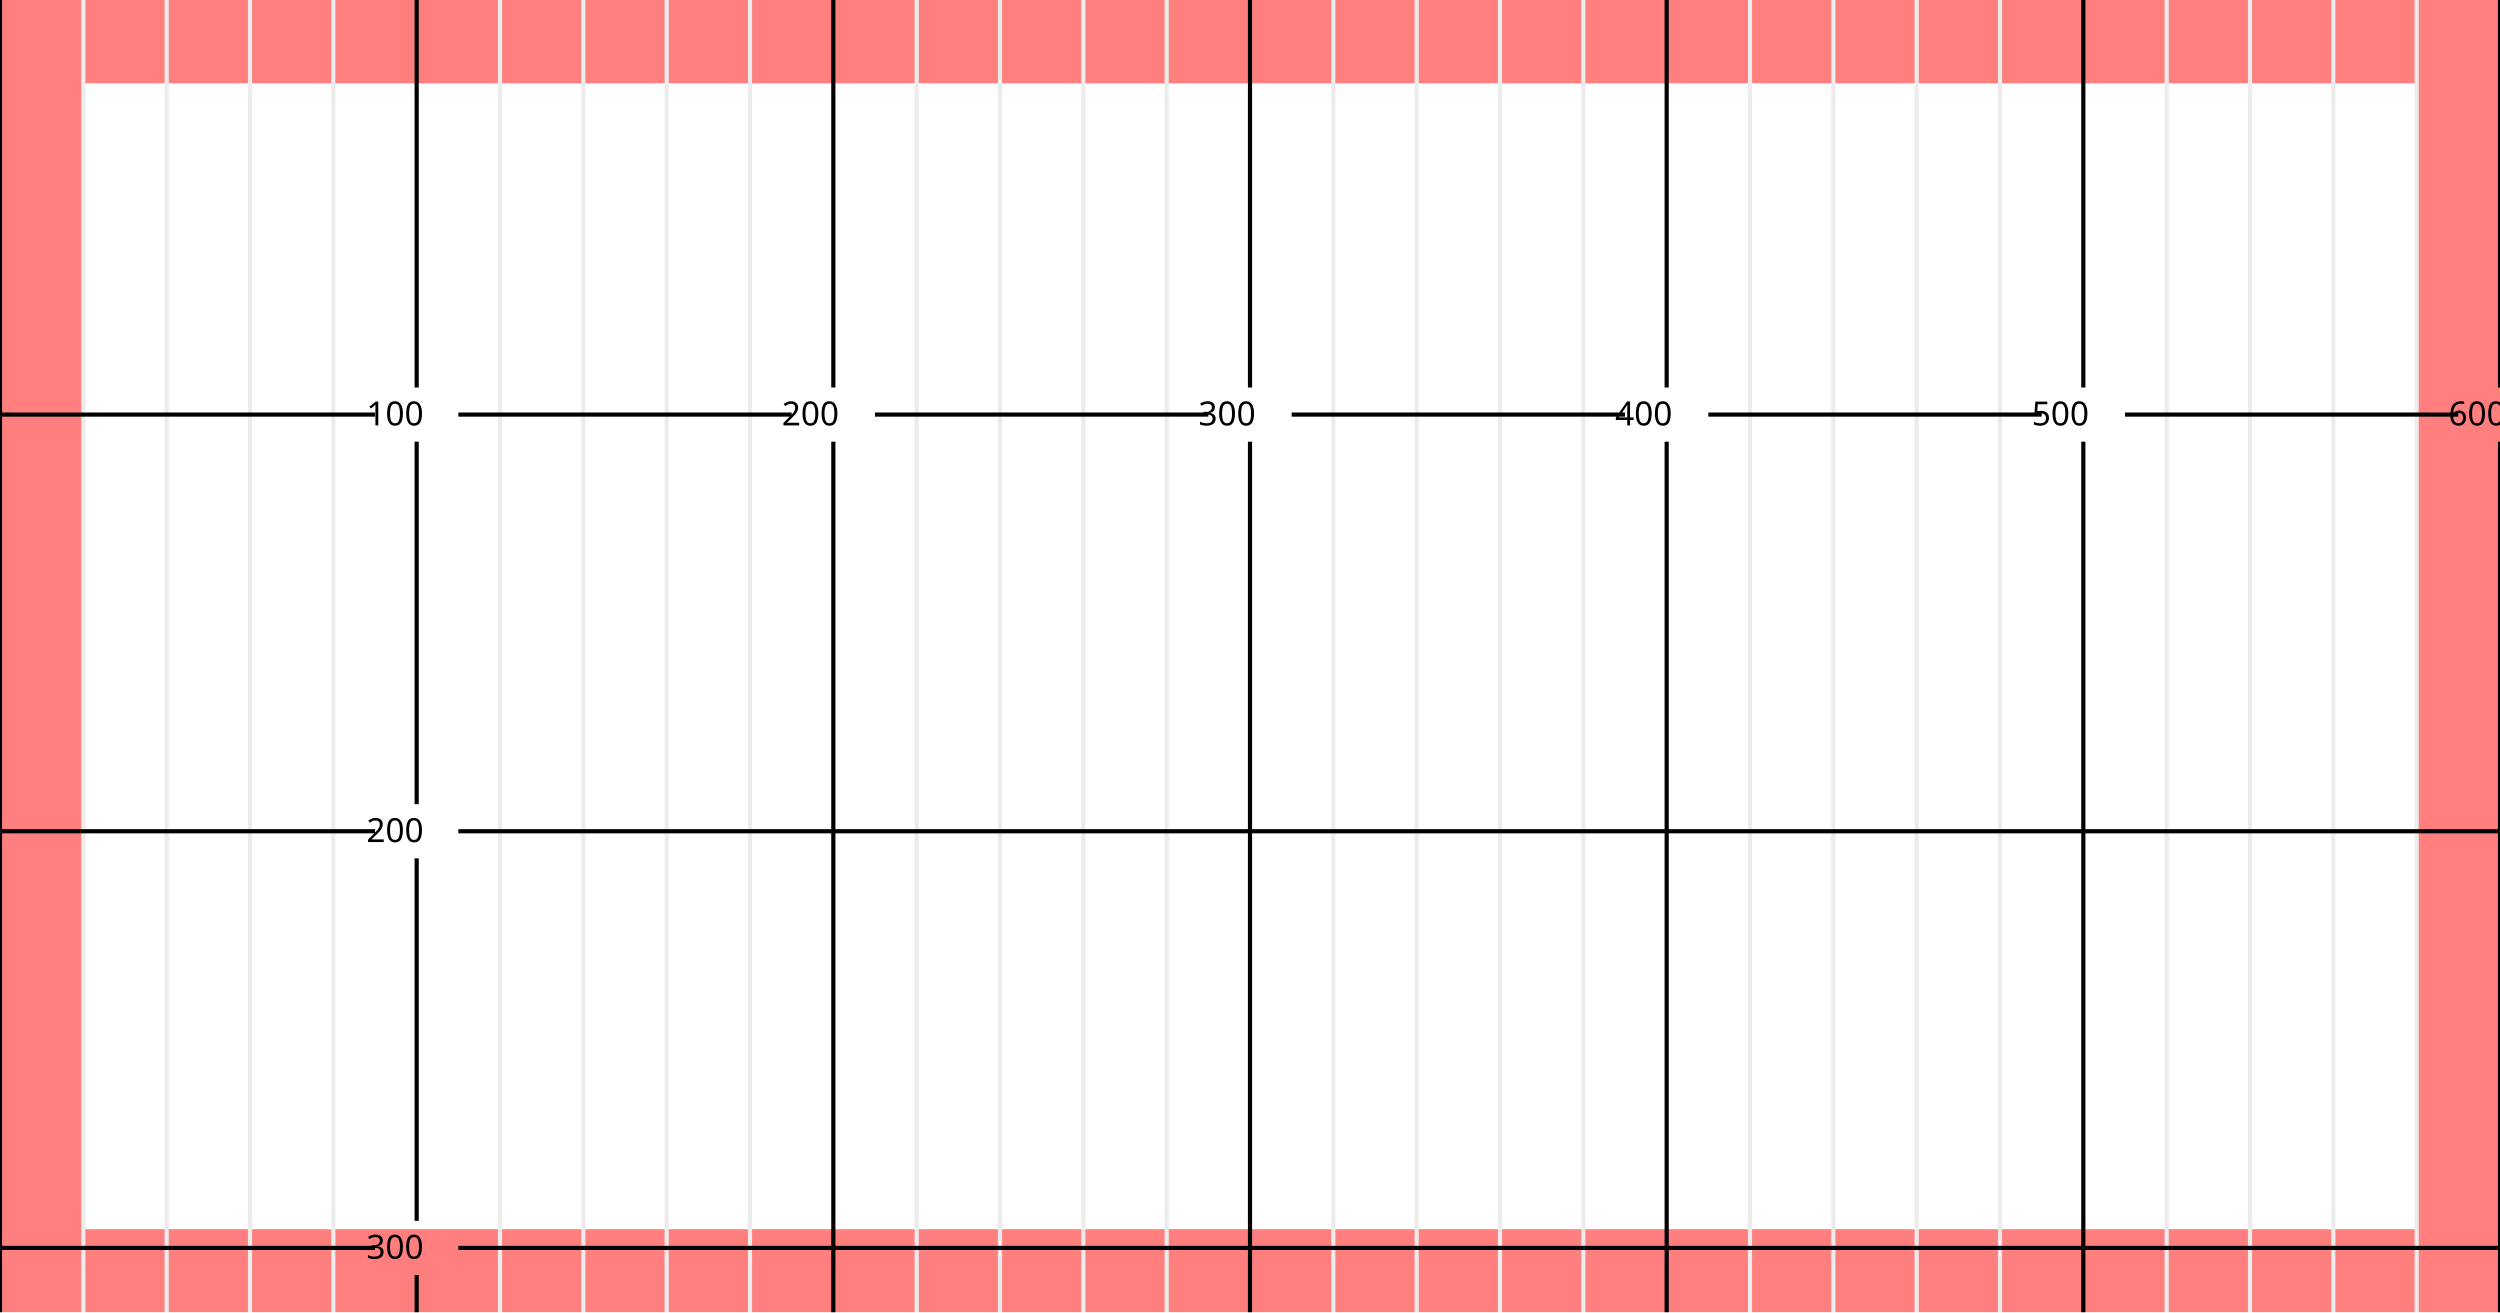
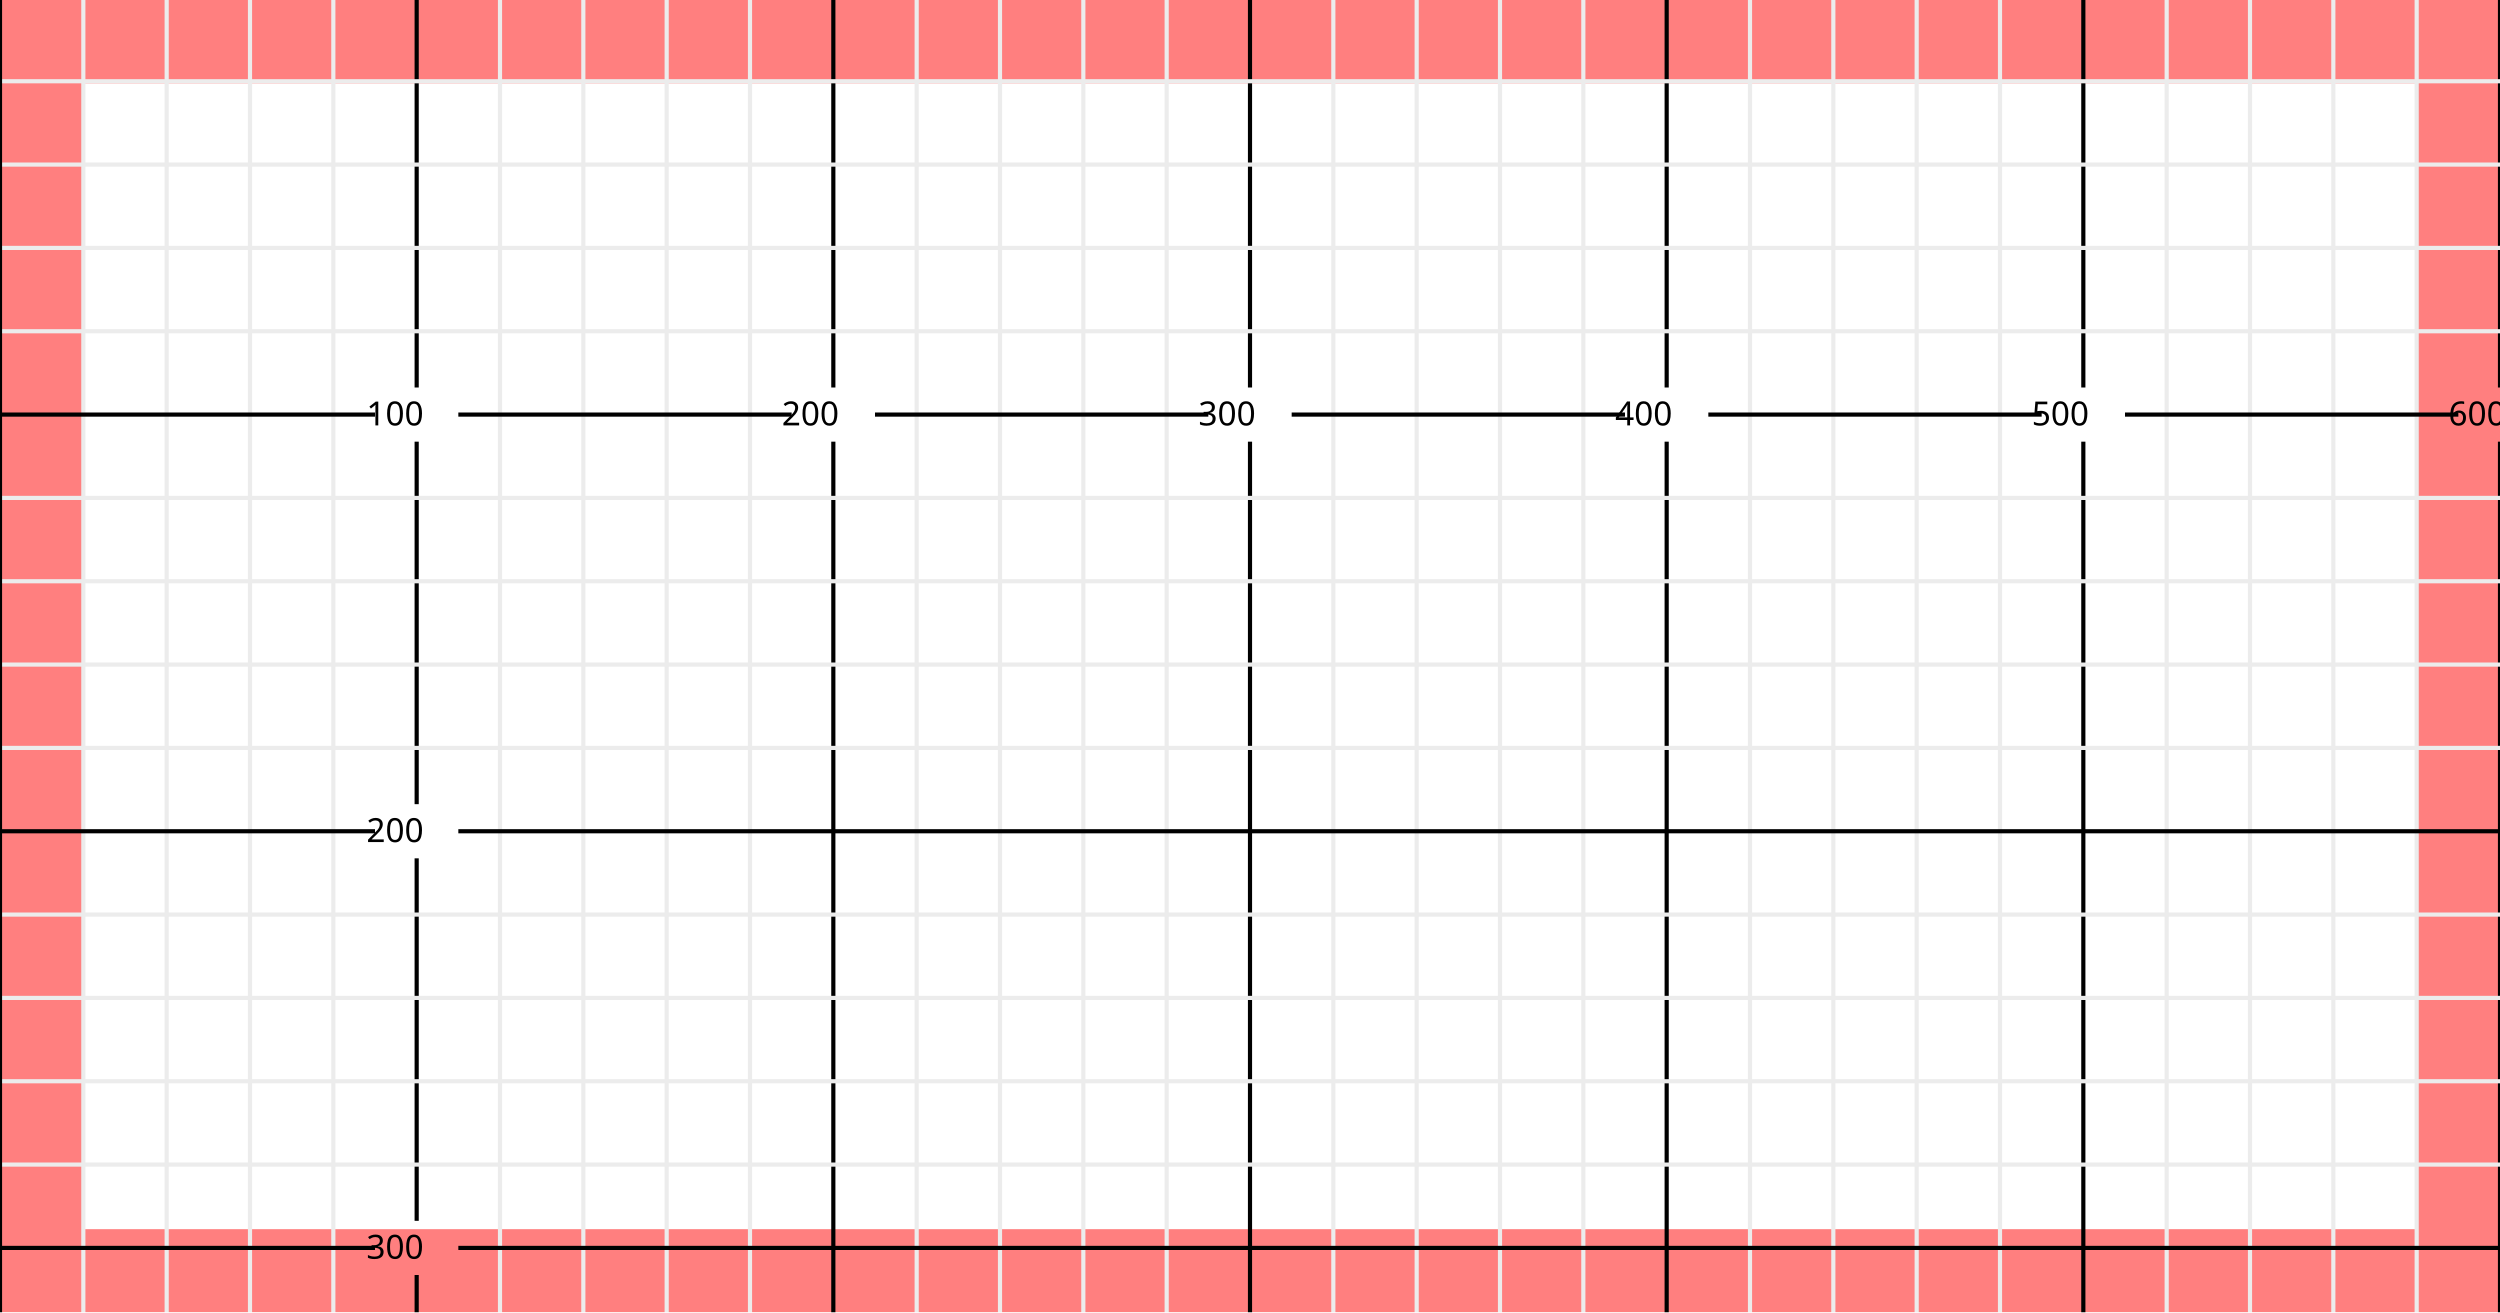
<svg xmlns="http://www.w3.org/2000/svg" id="svg2" version="1.1" width="600" height="315">
  <defs id="defs6" />
  <g id="layer4">
    <path style="color:#000000;fill:#ffffff;fill-opacity:1;fill-rule:nonzero;stroke:none;stroke-width:20;marker:none;visibility:visible;display:inline;overflow:visible;enable-background:accumulate" d="m 0,0 600,0 0,315 -600,0 z" id="rect3175" />
  </g>
  <g id="layer2" style="display:inline">
    <path style="opacity:0.5;fill:none;stroke:#ff0000;stroke-width:20px;stroke-linecap:butt;stroke-linejoin:miter" d="m 10,10 580,0 L 590,305 10,305 z" id="rect3336" />
    <path style="fill:none;stroke:#ececec;stroke-width:1px;stroke-linecap:butt;stroke-linejoin:miter" d="M 20,1000 20,0" id="path3172" />
    <path style="fill:none;stroke:#000000;stroke-width:1px;stroke-linecap:butt;stroke-linejoin:miter" d="M 100,93 100,0" id="path3141" />
    <text xml:space="preserve" style="font-size:8px;font-style:normal;font-variant:normal;font-weight:500;font-stretch:normal;text-align:center;line-height:141%;letter-spacing:0px;word-spacing:0px;writing-mode:lr-tb;text-anchor:middle;fill:#000000;fill-opacity:1;stroke:none;font-family:Whois;-inkscape-font-specification:Whois Medium" x="100.006" y="102.1" id="text3168">
      <tspan id="tspan3170" x="100.006" y="102.1">100</tspan>
    </text>
    <path style="fill:none;stroke:#ececec;stroke-width:1px;stroke-linecap:butt;stroke-linejoin:miter" d="M 40,1000 40,0" id="path3176" />
    <path style="fill:none;stroke:#ececec;stroke-width:1px;stroke-linecap:butt;stroke-linejoin:miter" d="M 60,1000 60,0" id="path3180" />
    <path style="fill:none;stroke:#ececec;stroke-width:1px;stroke-linecap:butt;stroke-linejoin:miter" d="M 80,1000 80,0" id="path3184" />
    <path id="path3190" d="m 200,1000 0,-894 m 0,-13 0,-93" style="fill:none;stroke:#000000;stroke-width:1px;stroke-linecap:butt;stroke-linejoin:miter" />
    <text id="text3192" y="102.1" x="199.699" style="font-size:8px;font-style:normal;font-variant:normal;font-weight:500;font-stretch:normal;text-align:center;line-height:141%;letter-spacing:0px;word-spacing:0px;writing-mode:lr-tb;text-anchor:middle;fill:#000000;fill-opacity:1;stroke:none;font-family:Whois;-inkscape-font-specification:Whois Medium" xml:space="preserve">
      <tspan y="102.1" x="199.699" id="tspan3194">200</tspan>
    </text>
    <path id="path3196" d="M 120,1000 120,0" style="fill:none;stroke:#ececec;stroke-width:1px;stroke-linecap:butt;stroke-linejoin:miter" />
    <path id="path3200" d="M 140,1000 140,0" style="fill:none;stroke:#ececec;stroke-width:1px;stroke-linecap:butt;stroke-linejoin:miter" />
    <path id="path3204" d="M 160,1000 160,0" style="fill:none;stroke:#ececec;stroke-width:1px;stroke-linecap:butt;stroke-linejoin:miter" />
    <path id="path3208" d="M 180,1000 180,0" style="fill:none;stroke:#ececec;stroke-width:1px;stroke-linecap:butt;stroke-linejoin:miter" />
    <path style="fill:none;stroke:#000000;stroke-width:1px;stroke-linecap:butt;stroke-linejoin:miter" d="m 300,1000 0,-894 m 0,-13 0,-93" id="path3003" />
    <text xml:space="preserve" style="font-size:8px;font-style:normal;font-variant:normal;font-weight:500;font-stretch:normal;text-align:center;line-height:141%;letter-spacing:0px;word-spacing:0px;writing-mode:lr-tb;text-anchor:middle;fill:#000000;fill-opacity:1;stroke:none;font-family:Whois;-inkscape-font-specification:Whois Medium" x="299.699" y="102.1" id="text3005">
      <tspan id="tspan3007" x="299.699" y="102.1">300</tspan>
    </text>
    <path style="fill:none;stroke:#ececec;stroke-width:1px;stroke-linecap:butt;stroke-linejoin:miter" d="M 220,1000 220,0" id="path3009" />
    <path style="fill:none;stroke:#ececec;stroke-width:1px;stroke-linecap:butt;stroke-linejoin:miter" d="M 240,1000 240,0" id="path3011" />
    <path style="fill:none;stroke:#ececec;stroke-width:1px;stroke-linecap:butt;stroke-linejoin:miter" d="M 260,1000 260,0" id="path3013" />
    <path style="fill:none;stroke:#ececec;stroke-width:1px;stroke-linecap:butt;stroke-linejoin:miter" d="M 280,1000 280,0" id="path3015" />
    <path id="path3017" d="m 400,1000 0,-894 m 0,-13 0,-93" style="fill:none;stroke:#000000;stroke-width:1px;stroke-linecap:butt;stroke-linejoin:miter" />
    <text id="text3019" y="102.1" x="399.699" style="font-size:8px;font-style:normal;font-variant:normal;font-weight:500;font-stretch:normal;text-align:center;line-height:141%;letter-spacing:0px;word-spacing:0px;writing-mode:lr-tb;text-anchor:middle;fill:#000000;fill-opacity:1;stroke:none;font-family:Whois;-inkscape-font-specification:Whois Medium" xml:space="preserve">
      <tspan y="102.1" x="399.699" id="tspan3021">400</tspan>
    </text>
    <path id="path3023" d="M 320,1000 320,0" style="fill:none;stroke:#ececec;stroke-width:1px;stroke-linecap:butt;stroke-linejoin:miter" />
    <path id="path3025" d="M 340,1000 340,0" style="fill:none;stroke:#ececec;stroke-width:1px;stroke-linecap:butt;stroke-linejoin:miter" />
    <path id="path3027" d="M 360,1000 360,0" style="fill:none;stroke:#ececec;stroke-width:1px;stroke-linecap:butt;stroke-linejoin:miter" />
    <path id="path3029" d="M 380,1000 380,0" style="fill:none;stroke:#ececec;stroke-width:1px;stroke-linecap:butt;stroke-linejoin:miter" />
    <path style="fill:none;stroke:#000000;stroke-width:1px;stroke-linecap:butt;stroke-linejoin:miter" d="m 500,1000 0,-894 m 0,-13 0,-93" id="path3031" />
    <text xml:space="preserve" style="font-size:8px;font-style:normal;font-variant:normal;font-weight:500;font-stretch:normal;text-align:center;line-height:141%;letter-spacing:0px;word-spacing:0px;writing-mode:lr-tb;text-anchor:middle;fill:#000000;fill-opacity:1;stroke:none;font-family:Whois;-inkscape-font-specification:Whois Medium" x="499.699" y="102.1" id="text3033">
      <tspan id="tspan3035" x="499.699" y="102.1">500</tspan>
    </text>
    <path style="fill:none;stroke:#ececec;stroke-width:1px;stroke-linecap:butt;stroke-linejoin:miter" d="M 420,1000 420,0" id="path3037" />
    <path style="fill:none;stroke:#ececec;stroke-width:1px;stroke-linecap:butt;stroke-linejoin:miter" d="M 440,1000 440,0" id="path3039" />
    <path style="fill:none;stroke:#ececec;stroke-width:1px;stroke-linecap:butt;stroke-linejoin:miter" d="M 460,1000 460,0" id="path3041" />
    <path style="fill:none;stroke:#ececec;stroke-width:1px;stroke-linecap:butt;stroke-linejoin:miter" d="M 480,1000 480,0" id="path3043" />
    <path id="path3045" d="m 600,1000 0,-894 m 0,-13 0,-93" style="fill:none;stroke:#000000;stroke-width:1px;stroke-linecap:butt;stroke-linejoin:miter" />
    <text id="text3047" y="102.1" x="599.699" style="font-size:8px;font-style:normal;font-variant:normal;font-weight:500;font-stretch:normal;text-align:center;line-height:141%;letter-spacing:0px;word-spacing:0px;writing-mode:lr-tb;text-anchor:middle;fill:#000000;fill-opacity:1;stroke:none;font-family:Whois;-inkscape-font-specification:Whois Medium" xml:space="preserve">
      <tspan y="102.1" x="599.699" id="tspan3049">600</tspan>
    </text>
    <path id="path3051" d="M 520,1000 520,0" style="fill:none;stroke:#ececec;stroke-width:1px;stroke-linecap:butt;stroke-linejoin:miter" />
    <path id="path3053" d="M 540,1000 540,0" style="fill:none;stroke:#ececec;stroke-width:1px;stroke-linecap:butt;stroke-linejoin:miter" />
    <path id="path3055" d="M 560,1000 560,0" style="fill:none;stroke:#ececec;stroke-width:1px;stroke-linecap:butt;stroke-linejoin:miter" />
    <path id="path3057" d="M 580,1000 580,0" style="fill:none;stroke:#ececec;stroke-width:1px;stroke-linecap:butt;stroke-linejoin:miter" />
    <path style="fill:none;stroke:#000000;stroke-width:1px;stroke-linecap:butt;stroke-linejoin:miter" d="m 700,1000 0,-894 m 0,-13 0,-93" id="path3059" />
    <text xml:space="preserve" style="font-size:8px;font-style:normal;font-variant:normal;font-weight:500;font-stretch:normal;text-align:center;line-height:141%;letter-spacing:0px;word-spacing:0px;writing-mode:lr-tb;text-anchor:middle;fill:#000000;fill-opacity:1;stroke:none;font-family:Whois;-inkscape-font-specification:Whois Medium" x="699.699" y="102.1" id="text3061">
      <tspan id="tspan3063" x="699.699" y="102.1">700</tspan>
    </text>
    <path style="fill:none;stroke:#ececec;stroke-width:1px;stroke-linecap:butt;stroke-linejoin:miter" d="M 620,1000 620,0" id="path3065" />
    <path style="fill:none;stroke:#ececec;stroke-width:1px;stroke-linecap:butt;stroke-linejoin:miter" d="M 640,1000 640,0" id="path3067" />
    <path style="fill:none;stroke:#ececec;stroke-width:1px;stroke-linecap:butt;stroke-linejoin:miter" d="M 660,1000 660,0" id="path3069" />
    <path style="fill:none;stroke:#ececec;stroke-width:1px;stroke-linecap:butt;stroke-linejoin:miter" d="M 680,1000 680,0" id="path3071" />
    <path id="path3073" d="m 800,1000 0,-894 m 0,-13 0,-93" style="fill:none;stroke:#000000;stroke-width:1px;stroke-linecap:butt;stroke-linejoin:miter" />
    <text id="text3075" y="102.1" x="799.699" style="font-size:8px;font-style:normal;font-variant:normal;font-weight:500;font-stretch:normal;text-align:center;line-height:141%;letter-spacing:0px;word-spacing:0px;writing-mode:lr-tb;text-anchor:middle;fill:#000000;fill-opacity:1;stroke:none;font-family:Whois;-inkscape-font-specification:Whois Medium" xml:space="preserve">
      <tspan y="102.1" x="799.699" id="tspan3077">800</tspan>
    </text>
    <path id="path3079" d="M 720,1000 720,0" style="fill:none;stroke:#ececec;stroke-width:1px;stroke-linecap:butt;stroke-linejoin:miter" />
    <path id="path3081" d="M 740,1000 740,0" style="fill:none;stroke:#ececec;stroke-width:1px;stroke-linecap:butt;stroke-linejoin:miter" />
    <path id="path3083" d="M 760,1000 760,0" style="fill:none;stroke:#ececec;stroke-width:1px;stroke-linecap:butt;stroke-linejoin:miter" />
    <path id="path3085" d="M 780,1000 780,0" style="fill:none;stroke:#ececec;stroke-width:1px;stroke-linecap:butt;stroke-linejoin:miter" />
    <path style="fill:none;stroke:#000000;stroke-width:1px;stroke-linecap:butt;stroke-linejoin:miter" d="m 900,1000 0,-894 m 0,-13 0,-93" id="path3087" />
    <text xml:space="preserve" style="font-size:8px;font-style:normal;font-variant:normal;font-weight:500;font-stretch:normal;text-align:center;line-height:141%;letter-spacing:0px;word-spacing:0px;writing-mode:lr-tb;text-anchor:middle;fill:#000000;fill-opacity:1;stroke:none;font-family:Whois;-inkscape-font-specification:Whois Medium" x="899.699" y="102.1" id="text3089">
      <tspan id="tspan3091" x="899.699" y="102.1">900</tspan>
    </text>
    <path style="fill:none;stroke:#ececec;stroke-width:1px;stroke-linecap:butt;stroke-linejoin:miter" d="M 820,1000 820,0" id="path3093" />
    <path style="fill:none;stroke:#ececec;stroke-width:1px;stroke-linecap:butt;stroke-linejoin:miter" d="M 840,1000 840,0" id="path3095" />
    <path style="fill:none;stroke:#ececec;stroke-width:1px;stroke-linecap:butt;stroke-linejoin:miter" d="M 860,1000 860,0" id="path3097" />
    <path style="fill:none;stroke:#ececec;stroke-width:1px;stroke-linecap:butt;stroke-linejoin:miter" d="M 880,1000 880,0" id="path3100" />
    <path id="path3108" d="M 920,1000 920,0" style="fill:none;stroke:#ececec;stroke-width:1px;stroke-linecap:butt;stroke-linejoin:miter" />
    <path id="path3110" d="M 940,1000 940,0" style="fill:none;stroke:#ececec;stroke-width:1px;stroke-linecap:butt;stroke-linejoin:miter" />
    <path id="path3112" d="M 960,1000 960,0" style="fill:none;stroke:#ececec;stroke-width:1px;stroke-linecap:butt;stroke-linejoin:miter" />
    <path id="path3114" d="M 980,1000 980,0" style="fill:none;stroke:#ececec;stroke-width:1px;stroke-linecap:butt;stroke-linejoin:miter" />
    <path id="path3118" d="m 0,99.5 90,0" style="fill:none;stroke:#000000;stroke-width:1px;stroke-linecap:butt;stroke-linejoin:miter" />
    <path style="fill:none;stroke:#000000;stroke-width:1px;stroke-linecap:butt;stroke-linejoin:miter" d="m 110,99.5 80,0" id="path3124" />
    <path id="path3126" d="m 210,99.5 80,0" style="fill:none;stroke:#000000;stroke-width:1px;stroke-linecap:butt;stroke-linejoin:miter" />
    <path style="fill:none;stroke:#000000;stroke-width:1px;stroke-linecap:butt;stroke-linejoin:miter" d="m 310,99.5 80,0" id="path3128" />
    <path id="path3130" d="m 410,99.5 80,0" style="fill:none;stroke:#000000;stroke-width:1px;stroke-linecap:butt;stroke-linejoin:miter" />
    <path style="fill:none;stroke:#000000;stroke-width:1px;stroke-linecap:butt;stroke-linejoin:miter" d="m 510,99.5 80,0" id="path3132" />
    <path id="path3134" d="m 610,99.5 80,0" style="fill:none;stroke:#000000;stroke-width:1px;stroke-linecap:butt;stroke-linejoin:miter" />
    <path style="fill:none;stroke:#000000;stroke-width:1px;stroke-linecap:butt;stroke-linejoin:miter" d="m 710,99.5 80,0" id="path3136" />
    <path id="path3138" d="m 810,99.5 80,0" style="fill:none;stroke:#000000;stroke-width:1px;stroke-linecap:butt;stroke-linejoin:miter" />
    <path style="fill:none;stroke:#000000;stroke-width:1px;stroke-linecap:butt;stroke-linejoin:miter" d="m 910,99.5 88,0" id="path3140" />
    <text id="text3142" y="202.1" x="100.006" style="font-size:8px;font-style:normal;font-variant:normal;font-weight:500;font-stretch:normal;text-align:center;line-height:141%;letter-spacing:0px;word-spacing:0px;writing-mode:lr-tb;text-anchor:middle;fill:#000000;fill-opacity:1;stroke:none;font-family:Whois;-inkscape-font-specification:Whois Medium" xml:space="preserve">
      <tspan y="202.1" x="100.006" id="tspan3144">200</tspan>
    </text>
    <path style="fill:none;stroke:#000000;stroke-width:1px;stroke-linecap:butt;stroke-linejoin:miter" d="m 0,199.5 90,0" id="path3146" />
    <path id="path3148" d="m 110,199.5 1090,0" style="fill:none;stroke:#000000;stroke-width:1px;stroke-linecap:butt;stroke-linejoin:miter" />
    <path id="path3150" d="m 100,193 0,-87" style="fill:none;stroke:#000000;stroke-width:1px;stroke-linecap:butt;stroke-linejoin:miter" />
    <text xml:space="preserve" style="font-size:8px;font-style:normal;font-variant:normal;font-weight:500;font-stretch:normal;text-align:center;line-height:141%;letter-spacing:0px;word-spacing:0px;writing-mode:lr-tb;text-anchor:middle;fill:#000000;fill-opacity:1;stroke:none;font-family:Whois;-inkscape-font-specification:Whois Medium" x="100.006" y="302.1" id="text3152">
      <tspan id="tspan3154" x="100.006" y="302.1">300</tspan>
    </text>
    <path id="path3156" d="m 0,299.5 90,0" style="fill:none;stroke:#000000;stroke-width:1px;stroke-linecap:butt;stroke-linejoin:miter" />
    <path style="fill:none;stroke:#000000;stroke-width:1px;stroke-linecap:butt;stroke-linejoin:miter" d="m 110,299.5 1090,0" id="path3158" />
    <path style="fill:none;stroke:#000000;stroke-width:1px;stroke-linecap:butt;stroke-linejoin:miter" d="m 100,293 0,-87" id="path3160" />
    <text id="text3162" y="402.1" x="100.006" style="font-size:8px;font-style:normal;font-variant:normal;font-weight:500;font-stretch:normal;text-align:center;line-height:141%;letter-spacing:0px;word-spacing:0px;writing-mode:lr-tb;text-anchor:middle;fill:#000000;fill-opacity:1;stroke:none;font-family:Whois;-inkscape-font-specification:Whois Medium" xml:space="preserve">
      <tspan y="402.1" x="100.006" id="tspan3164">400</tspan>
    </text>
    <path style="fill:none;stroke:#000000;stroke-width:1px;stroke-linecap:butt;stroke-linejoin:miter" d="m 0,399.5 90,0" id="path3166" />
    <path id="path3168" d="m 110,399.5 1090,0" style="fill:none;stroke:#000000;stroke-width:1px;stroke-linecap:butt;stroke-linejoin:miter" />
    <path id="path3170" d="m 100,393 0,-87" style="fill:none;stroke:#000000;stroke-width:1px;stroke-linecap:butt;stroke-linejoin:miter" />
    <text xml:space="preserve" style="font-size:8px;font-style:normal;font-variant:normal;font-weight:500;font-stretch:normal;text-align:center;line-height:141%;letter-spacing:0px;word-spacing:0px;writing-mode:lr-tb;text-anchor:middle;fill:#000000;fill-opacity:1;stroke:none;font-family:Whois;-inkscape-font-specification:Whois Medium" x="100.006" y="502.1" id="text3172">
      <tspan id="tspan3174" x="100.006" y="502.1">500</tspan>
    </text>
    <path id="path3177" d="m 0,499.5 90,0" style="fill:none;stroke:#000000;stroke-width:1px;stroke-linecap:butt;stroke-linejoin:miter" />
    <path style="fill:none;stroke:#000000;stroke-width:1px;stroke-linecap:butt;stroke-linejoin:miter" d="m 110,499.5 1090,0" id="path3179" />
    <path style="fill:none;stroke:#000000;stroke-width:1px;stroke-linecap:butt;stroke-linejoin:miter" d="m 100,493 0,-87" id="path3181" />
    <text id="text3183" y="602.1" x="100.006" style="font-size:8px;font-style:normal;font-variant:normal;font-weight:500;font-stretch:normal;text-align:center;line-height:141%;letter-spacing:0px;word-spacing:0px;writing-mode:lr-tb;text-anchor:middle;fill:#000000;fill-opacity:1;stroke:none;font-family:Whois;-inkscape-font-specification:Whois Medium" xml:space="preserve">
      <tspan y="602.1" x="100.006" id="tspan3185">600</tspan>
    </text>
    <path style="fill:none;stroke:#000000;stroke-width:1px;stroke-linecap:butt;stroke-linejoin:miter" d="m 0,599.5 90,0" id="path3187" />
    <path id="path3189" d="m 110,599.5 1090,0" style="fill:none;stroke:#000000;stroke-width:1px;stroke-linecap:butt;stroke-linejoin:miter" />
    <path id="path3191" d="m 100,593 0,-87" style="fill:none;stroke:#000000;stroke-width:1px;stroke-linecap:butt;stroke-linejoin:miter" />
    <text xml:space="preserve" style="font-size:8px;font-style:normal;font-variant:normal;font-weight:500;font-stretch:normal;text-align:center;line-height:141%;letter-spacing:0px;word-spacing:0px;writing-mode:lr-tb;text-anchor:middle;fill:#000000;fill-opacity:1;stroke:none;font-family:Whois;-inkscape-font-specification:Whois Medium" x="100.006" y="702.1" id="text3193">
      <tspan id="tspan3195" x="100.006" y="702.1">700</tspan>
    </text>
    <path id="path3197" d="m 0,699.5 90,0" style="fill:none;stroke:#000000;stroke-width:1px;stroke-linecap:butt;stroke-linejoin:miter" />
    <path style="fill:none;stroke:#000000;stroke-width:1px;stroke-linecap:butt;stroke-linejoin:miter" d="m 110,699.5 1090,0" id="path3199" />
    <path style="fill:none;stroke:#000000;stroke-width:1px;stroke-linecap:butt;stroke-linejoin:miter" d="m 100,693 0,-87" id="path3201" />
    <text id="text3203" y="802.1" x="100.006" style="font-size:8px;font-style:normal;font-variant:normal;font-weight:500;font-stretch:normal;text-align:center;line-height:141%;letter-spacing:0px;word-spacing:0px;writing-mode:lr-tb;text-anchor:middle;fill:#000000;fill-opacity:1;stroke:none;font-family:Whois;-inkscape-font-specification:Whois Medium" xml:space="preserve">
      <tspan y="802.1" x="100.006" id="tspan3205">800</tspan>
    </text>
    <path style="fill:none;stroke:#000000;stroke-width:1px;stroke-linecap:butt;stroke-linejoin:miter" d="m 0,799.5 90,0" id="path3207" />
    <path id="path3209" d="m 110,799.5 1090,0" style="fill:none;stroke:#000000;stroke-width:1px;stroke-linecap:butt;stroke-linejoin:miter" />
    <path id="path3211" d="m 100,793 0,-87" style="fill:none;stroke:#000000;stroke-width:1px;stroke-linecap:butt;stroke-linejoin:miter" />
    <text xml:space="preserve" style="font-size:8px;font-style:normal;font-variant:normal;font-weight:500;font-stretch:normal;text-align:center;line-height:141%;letter-spacing:0px;word-spacing:0px;writing-mode:lr-tb;text-anchor:middle;fill:#000000;fill-opacity:1;stroke:none;font-family:Whois;-inkscape-font-specification:Whois Medium" x="100.006" y="902.1" id="text3213">
      <tspan id="tspan3215" x="100.006" y="902.1">900</tspan>
    </text>
    <path id="path3217" d="m 0,899.5 90,0" style="fill:none;stroke:#000000;stroke-width:1px;stroke-linecap:butt;stroke-linejoin:miter" />
    <path style="fill:none;stroke:#000000;stroke-width:1px;stroke-linecap:butt;stroke-linejoin:miter" d="m 110,899.5 1090,0" id="path3219" />
    <path style="fill:none;stroke:#000000;stroke-width:1px;stroke-linecap:butt;stroke-linejoin:miter" d="m 100,893 0,-87" id="path3221" />
    <path id="path3231" d="m 100,1000 0,-94" style="fill:none;stroke:#000000;stroke-width:1px;stroke-linecap:butt;stroke-linejoin:miter" />
-     <path id="path3233" d="m -0.5,19.5 1000.5,0" />
+     <path id="path3233" d="m -0.5,19.5 1000.5,0" style="fill:none;stroke:#ececec;stroke-width:1px" />
    <path style="fill:none;stroke:#000000;stroke-width:1px;stroke-linecap:butt;stroke-linejoin:miter" d="m -0.5,-0.5 1201.5,0" id="path3116" />
-     <path d="m -0.5,39.5 1000.5,0" id="path3258" />
-     <path id="path3260" d="m -0.5,59.5 1000.5,0" />
-     <path d="m -0.5,79.5 1000.5,0" id="path3262" />
-     <path id="path3264" d="m -0.5,119.5 1000.5,0" />
-     <path d="m -0.5,139.5 1000.5,0" id="path3266" />
-     <path id="path3268" d="m -0.5,159.5 1000.5,0" />
-     <path d="m -0.5,179.5 1000.5,0" id="path3270" />
-     <path id="path3272" d="m -0.5,219.5 1000.5,0" />
-     <path d="m -0.5,239.5 1000.5,0" id="path3274" />
-     <path id="path3276" d="m -0.5,259.5 1000.5,0" />
-     <path d="m -0.5,279.5 1000.5,0" id="path3278" />
-     <path id="path3280" d="m -0.5,319.5 1000.5,0" />
-     <path d="m -0.5,339.5 1000.5,0" id="path3282" />
-     <path id="path3284" d="m -0.5,359.5 1000.5,0" />
-     <path d="m -0.5,379.5 1000.5,0" id="path3286" />
-     <path id="path3288" d="m -0.5,419.5 1000.5,0" />
-     <path d="m -0.5,439.5 1000.5,0" id="path3290" />
-     <path id="path3292" d="m -0.5,459.5 1000.5,0" />
-     <path d="m -0.5,479.5 1000.5,0" id="path3294" />
-     <path id="path3296" d="m -0.5,519.5 1000.5,0" />
-     <path d="m -0.5,539.5 1000.5,0" id="path3298" />
-     <path id="path3300" d="m -0.5,559.5 1000.5,0" />
-     <path d="m -0.5,579.5 1000.5,0" id="path3302" />
-     <path id="path3304" d="m -0.5,619.5 1000.5,0" />
-     <path d="m -0.5,639.5 1000.5,0" id="path3306" />
-     <path id="path3308" d="m -0.5,659.5 1000.5,0" />
-     <path d="m -0.5,679.5 1000.5,0" id="path3310" />
-     <path id="path3312" d="m -0.5,719.5 1000.5,0" />
-     <path d="m -0.5,739.5 1000.5,0" id="path3314" />
-     <path id="path3316" d="m -0.5,759.5 1000.5,0" />
-     <path d="m -0.5,779.5 1000.5,0" id="path3318" />
-     <path id="path3320" d="m -0.5,819.5 1000.5,0" />
-     <path d="m -0.5,839.5 1000.5,0" id="path3322" />
-     <path id="path3324" d="m -0.5,859.5 1000.5,0" />
-     <path d="m -0.5,879.5 1000.5,0" id="path3326" />
-     <path id="path3328" d="m -0.5,919.5 1000.5,0" />
-     <path d="m -0.5,939.5 1000.5,0" id="path3330" />
-     <path id="path3332" d="m -0.5,959.5 1000.5,0" />
-     <path d="m -0.5,979.5 1000.5,0" id="path3334" />
+     <path d="m -0.5,39.5 1000.5,0" id="path3258" style="fill:none;stroke:#ececec;stroke-width:1px" />
+     <path id="path3260" d="m -0.5,59.5 1000.5,0" style="fill:none;stroke:#ececec;stroke-width:1px" />
+     <path d="m -0.5,79.5 1000.5,0" id="path3262" style="fill:none;stroke:#ececec;stroke-width:1px" />
+     <path id="path3264" d="m -0.5,119.5 1000.5,0" style="fill:none;stroke:#ececec;stroke-width:1px" />
+     <path d="m -0.5,139.5 1000.5,0" id="path3266" style="fill:none;stroke:#ececec;stroke-width:1px" />
+     <path id="path3268" d="m -0.5,159.5 1000.5,0" style="fill:none;stroke:#ececec;stroke-width:1px" />
+     <path d="m -0.5,179.5 1000.5,0" id="path3270" style="fill:none;stroke:#ececec;stroke-width:1px" />
+     <path id="path3272" d="m -0.5,219.5 1000.5,0" style="fill:none;stroke:#ececec;stroke-width:1px" />
+     <path d="m -0.5,239.5 1000.5,0" id="path3274" style="fill:none;stroke:#ececec;stroke-width:1px" />
+     <path id="path3276" d="m -0.5,259.5 1000.5,0" style="fill:none;stroke:#ececec;stroke-width:1px" />
+     <path d="m -0.5,279.5 1000.5,0" id="path3278" style="fill:none;stroke:#ececec;stroke-width:1px" />
+     <path id="path3280" d="m -0.5,319.5 1000.5,0" style="fill:none;stroke:#ececec;stroke-width:1px" />
+     <path d="m -0.5,339.5 1000.5,0" id="path3282" style="fill:none;stroke:#ececec;stroke-width:1px" />
+     <path id="path3284" d="m -0.5,359.5 1000.5,0" style="fill:none;stroke:#ececec;stroke-width:1px" />
+     <path d="m -0.5,379.5 1000.5,0" id="path3286" style="fill:none;stroke:#ececec;stroke-width:1px" />
+     <path id="path3288" d="m -0.5,419.5 1000.5,0" style="fill:none;stroke:#ececec;stroke-width:1px" />
+     <path d="m -0.5,439.5 1000.5,0" id="path3290" style="fill:none;stroke:#ececec;stroke-width:1px" />
+     <path id="path3292" d="m -0.5,459.5 1000.5,0" style="fill:none;stroke:#ececec;stroke-width:1px" />
+     <path d="m -0.5,479.5 1000.5,0" id="path3294" style="fill:none;stroke:#ececec;stroke-width:1px" />
+     <path id="path3296" d="m -0.5,519.5 1000.5,0" style="fill:none;stroke:#ececec;stroke-width:1px" />
+     <path d="m -0.5,539.5 1000.5,0" id="path3298" style="fill:none;stroke:#ececec;stroke-width:1px" />
+     <path id="path3300" d="m -0.5,559.5 1000.5,0" style="fill:none;stroke:#ececec;stroke-width:1px" />
+     <path d="m -0.5,579.5 1000.5,0" id="path3302" style="fill:none;stroke:#ececec;stroke-width:1px" />
+     <path id="path3304" d="m -0.5,619.5 1000.5,0" style="fill:none;stroke:#ececec;stroke-width:1px" />
+     <path d="m -0.5,639.5 1000.5,0" id="path3306" style="fill:none;stroke:#ececec;stroke-width:1px" />
+     <path id="path3308" d="m -0.5,659.5 1000.5,0" style="fill:none;stroke:#ececec;stroke-width:1px" />
+     <path d="m -0.5,679.5 1000.5,0" id="path3310" style="fill:none;stroke:#ececec;stroke-width:1px" />
+     <path id="path3312" d="m -0.5,719.5 1000.5,0" style="fill:none;stroke:#ececec;stroke-width:1px" />
+     <path d="m -0.5,739.5 1000.5,0" id="path3314" style="fill:none;stroke:#ececec;stroke-width:1px" />
+     <path id="path3316" d="m -0.5,759.5 1000.5,0" style="fill:none;stroke:#ececec;stroke-width:1px" />
+     <path d="m -0.5,779.5 1000.5,0" id="path3318" style="fill:none;stroke:#ececec;stroke-width:1px" />
+     <path id="path3320" d="m -0.5,819.5 1000.5,0" style="fill:none;stroke:#ececec;stroke-width:1px" />
+     <path d="m -0.5,839.5 1000.5,0" id="path3322" style="fill:none;stroke:#ececec;stroke-width:1px" />
+     <path id="path3324" d="m -0.5,859.5 1000.5,0" style="fill:none;stroke:#ececec;stroke-width:1px" />
+     <path d="m -0.5,879.5 1000.5,0" id="path3326" style="fill:none;stroke:#ececec;stroke-width:1px" />
+     <path id="path3328" d="m -0.5,919.5 1000.5,0" style="fill:none;stroke:#ececec;stroke-width:1px" />
+     <path d="m -0.5,939.5 1000.5,0" id="path3330" style="fill:none;stroke:#ececec;stroke-width:1px" />
+     <path id="path3332" d="m -0.5,959.5 1000.5,0" style="fill:none;stroke:#ececec;stroke-width:1px" />
+     <path d="m -0.5,979.5 1000.5,0" id="path3334" style="fill:none;stroke:#ececec;stroke-width:1px" />
    <path style="fill:none;stroke:#000000;stroke-width:1px;stroke-linecap:butt;stroke-linejoin:miter" d="M 0,1000 0,0" id="path3133" />
    <path id="path3229" d="m -0.5,999.5 1200.5,0" style="fill:none;stroke:#000000;stroke-width:1px;stroke-linecap:butt;stroke-linejoin:miter" />
    <path id="path3102" d="M 1200,1000 1200,0" style="fill:none;stroke:#000000;stroke-width:1px;stroke-linecap:butt;stroke-linejoin:miter" />
    <path id="path3205" d="m 1010,1000 0,-894 m 0,-13 0,-93" style="fill:none;stroke:#000000;stroke-width:1px;stroke-linecap:butt;stroke-linejoin:miter" />
    <text id="text3207" y="102.1" x="1009.699" style="font-size:8px;font-style:normal;font-variant:normal;font-weight:500;font-stretch:normal;text-align:center;line-height:141%;letter-spacing:0px;word-spacing:0px;writing-mode:lr-tb;text-anchor:middle;fill:#000000;fill-opacity:1;stroke:none;font-family:Whois;-inkscape-font-specification:Whois Medium" xml:space="preserve">
      <tspan y="102.1" x="1009.699" id="tspan3209">1100</tspan>
    </text>
    <path style="fill:none;stroke:#ececec;stroke-width:1px;stroke-linecap:butt;stroke-linejoin:miter" d="M 1030,1000 1030,0" id="path3212" />
    <path style="fill:none;stroke:#ececec;stroke-width:1px;stroke-linecap:butt;stroke-linejoin:miter" d="M 1050,1000 1050,0" id="path3214" />
    <path style="fill:none;stroke:#ececec;stroke-width:1px;stroke-linecap:butt;stroke-linejoin:miter" d="M 1070,1000 1070,0" id="path3216" />
    <path style="fill:none;stroke:#ececec;stroke-width:1px;stroke-linecap:butt;stroke-linejoin:miter" d="M 1090,1000 1090,0" id="path3218" />
    <path id="path3220" d="m 1022,99.5 86,0" style="fill:none;stroke:#000000;stroke-width:1px;stroke-linecap:butt;stroke-linejoin:miter" />
    <path style="fill:none;stroke:#000000;stroke-width:1px;stroke-linecap:butt;stroke-linejoin:miter" d="m 1120,1000 0,-894 m 0,-13 0,-93" id="path3222" />
    <text xml:space="preserve" style="font-size:8px;font-style:normal;font-variant:normal;font-weight:500;font-stretch:normal;text-align:center;line-height:141%;letter-spacing:0px;word-spacing:0px;writing-mode:lr-tb;text-anchor:middle;fill:#000000;fill-opacity:1;stroke:none;font-family:Whois;-inkscape-font-specification:Whois Medium" x="1119.699" y="102.1" id="text3224">
      <tspan id="tspan3226" x="1119.699" y="102.1">1200</tspan>
    </text>
    <path id="path3228" d="M 1140,1000 1140,0" style="fill:none;stroke:#ececec;stroke-width:1px;stroke-linecap:butt;stroke-linejoin:miter" />
    <path id="path3230" d="M 1160,1000 1160,0" style="fill:none;stroke:#ececec;stroke-width:1px;stroke-linecap:butt;stroke-linejoin:miter" />
    <path id="path3232" d="M 1180,1000 1180,0" style="fill:none;stroke:#ececec;stroke-width:1px;stroke-linecap:butt;stroke-linejoin:miter" />
    <path style="fill:none;stroke:#000000;stroke-width:1px;stroke-linecap:butt;stroke-linejoin:miter" d="m 1132,99.5 68,0" id="path3236" />
    <path style="fill:#ffffff;display:inline" d="m -4500,-4500 0,10000 10000,0 0,-10000 z M 0,0 600,0 600,315 0,315 z" id="path4112-3" />
  </g>
  <g id="layer3" style="display:inline" />
  <g id="layer1" style="display:inline">
    <path style="opacity:0.95;fill:#ffffff" d="m -4500,-4500 0,10000 10000,0 0,-10000 z M 0,0 600,0 600,315 0,315 z" id="path4112" />
  </g>
</svg>
